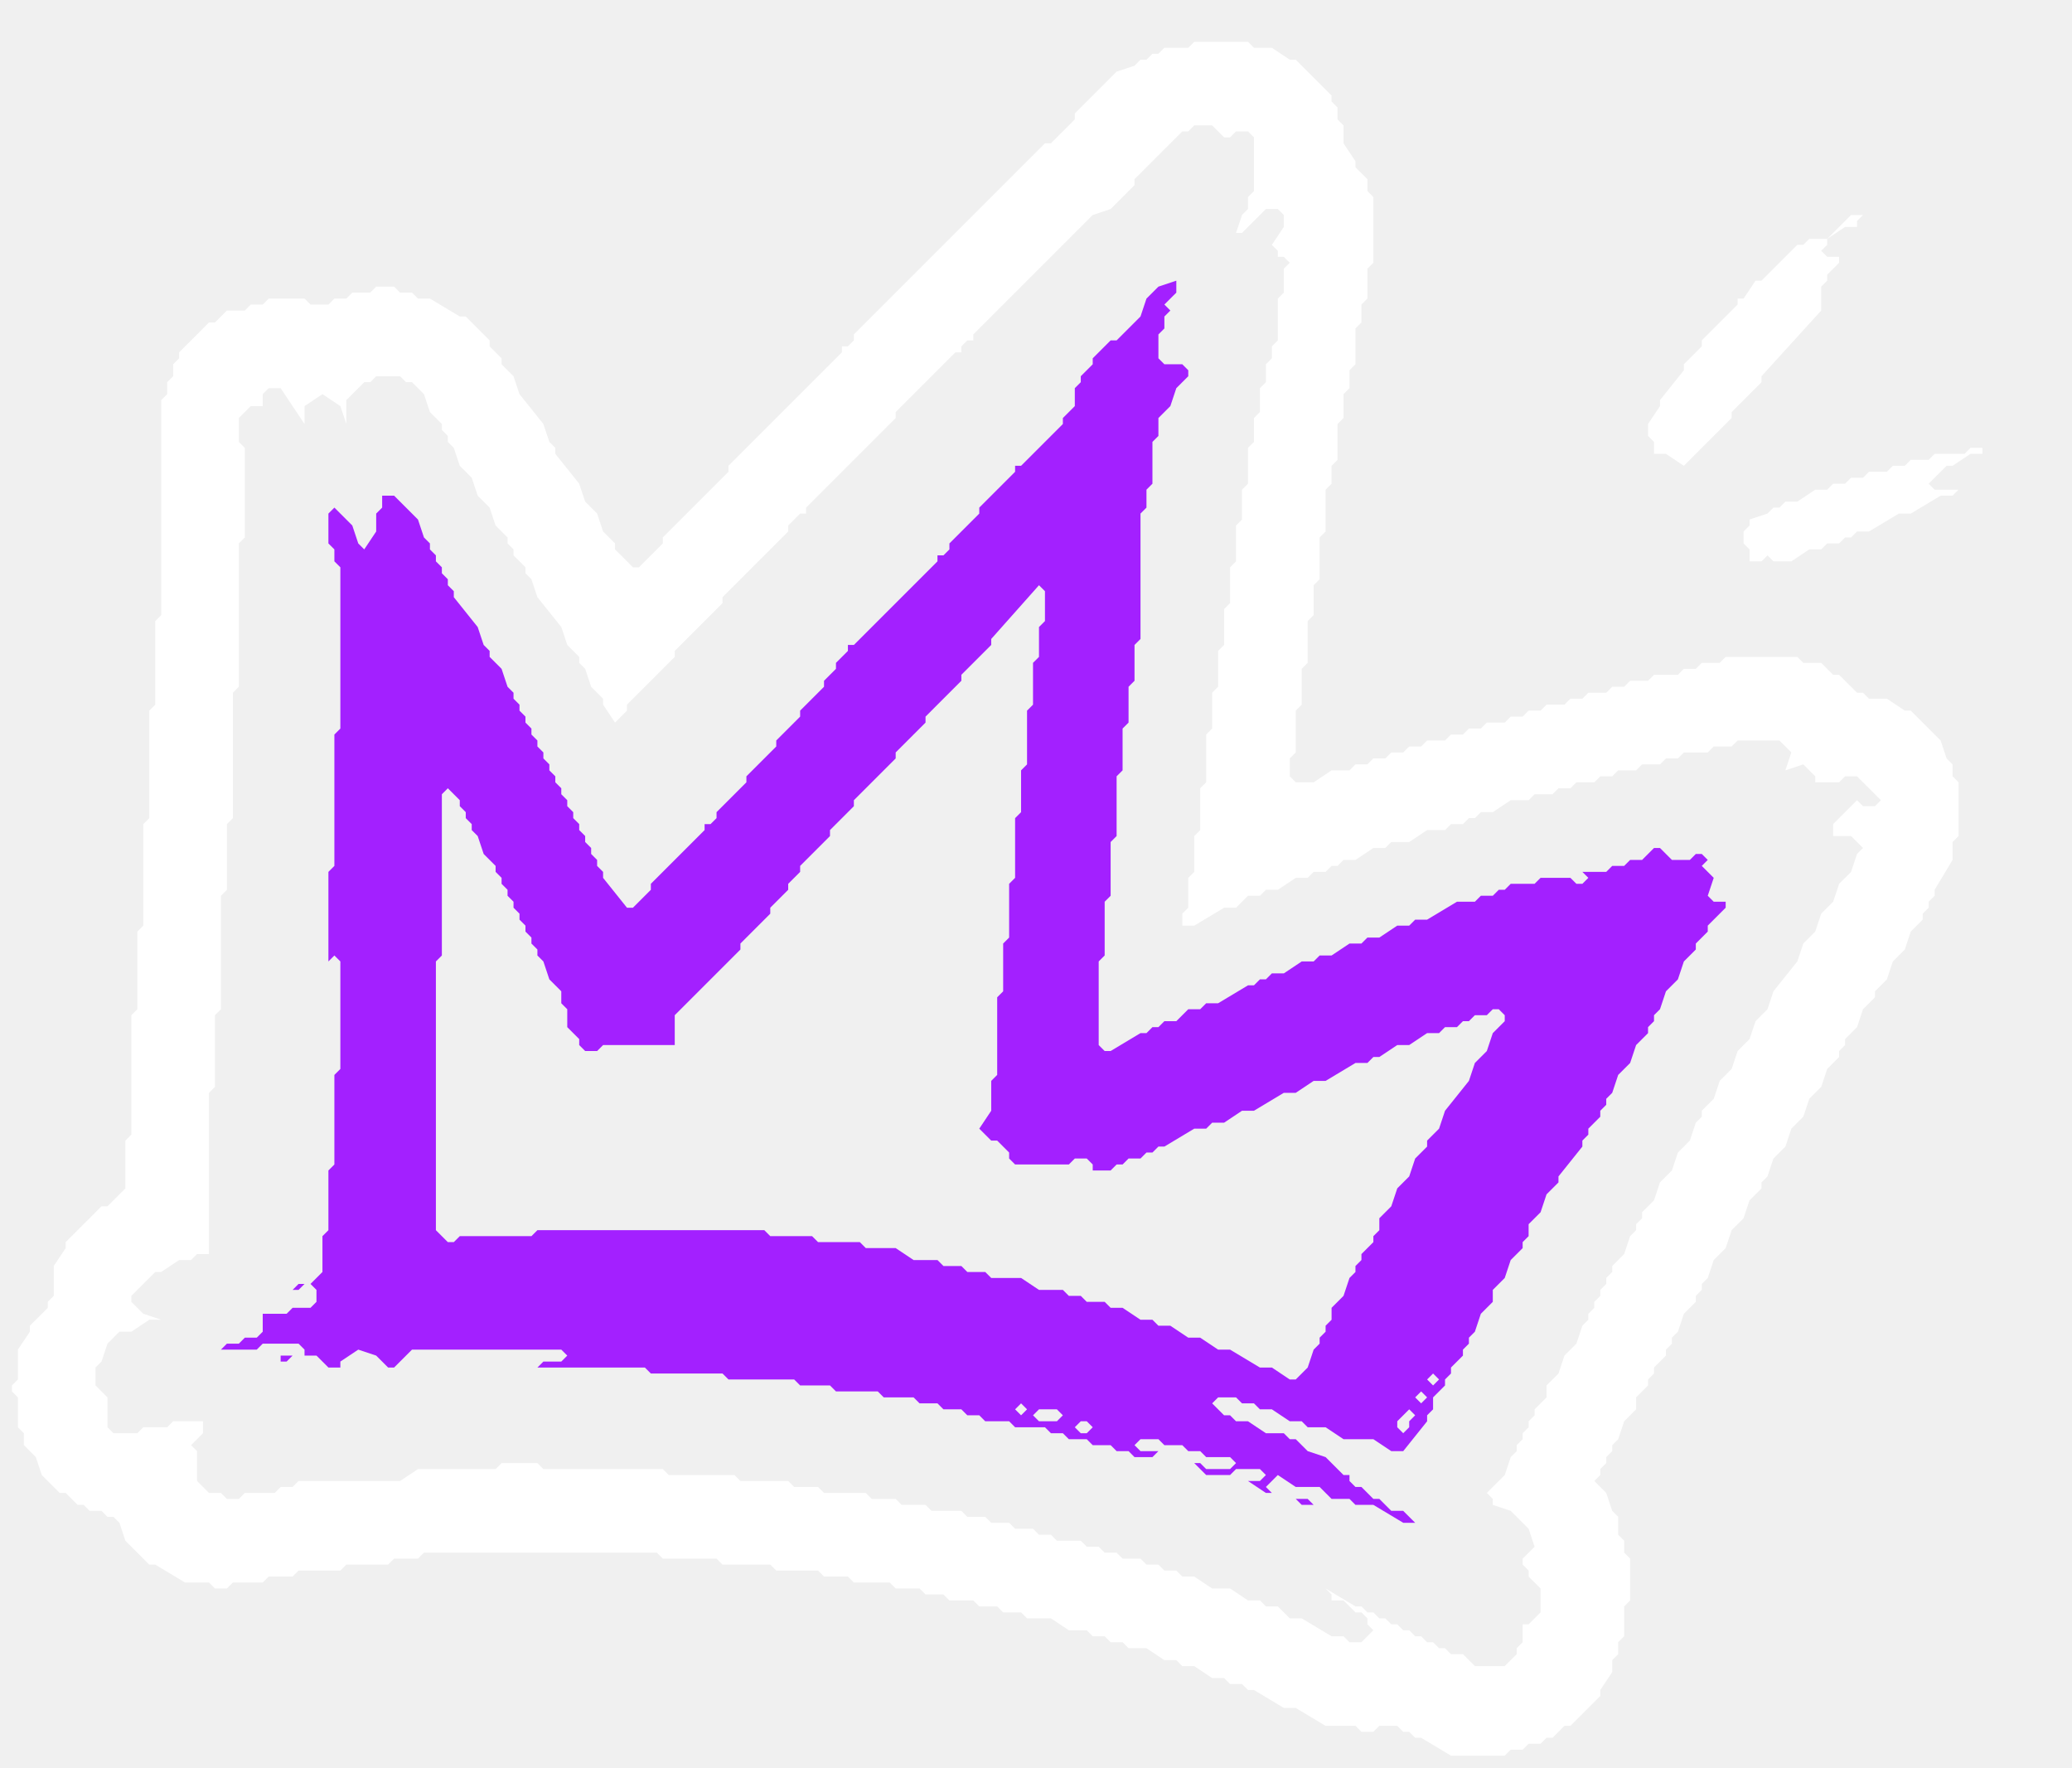
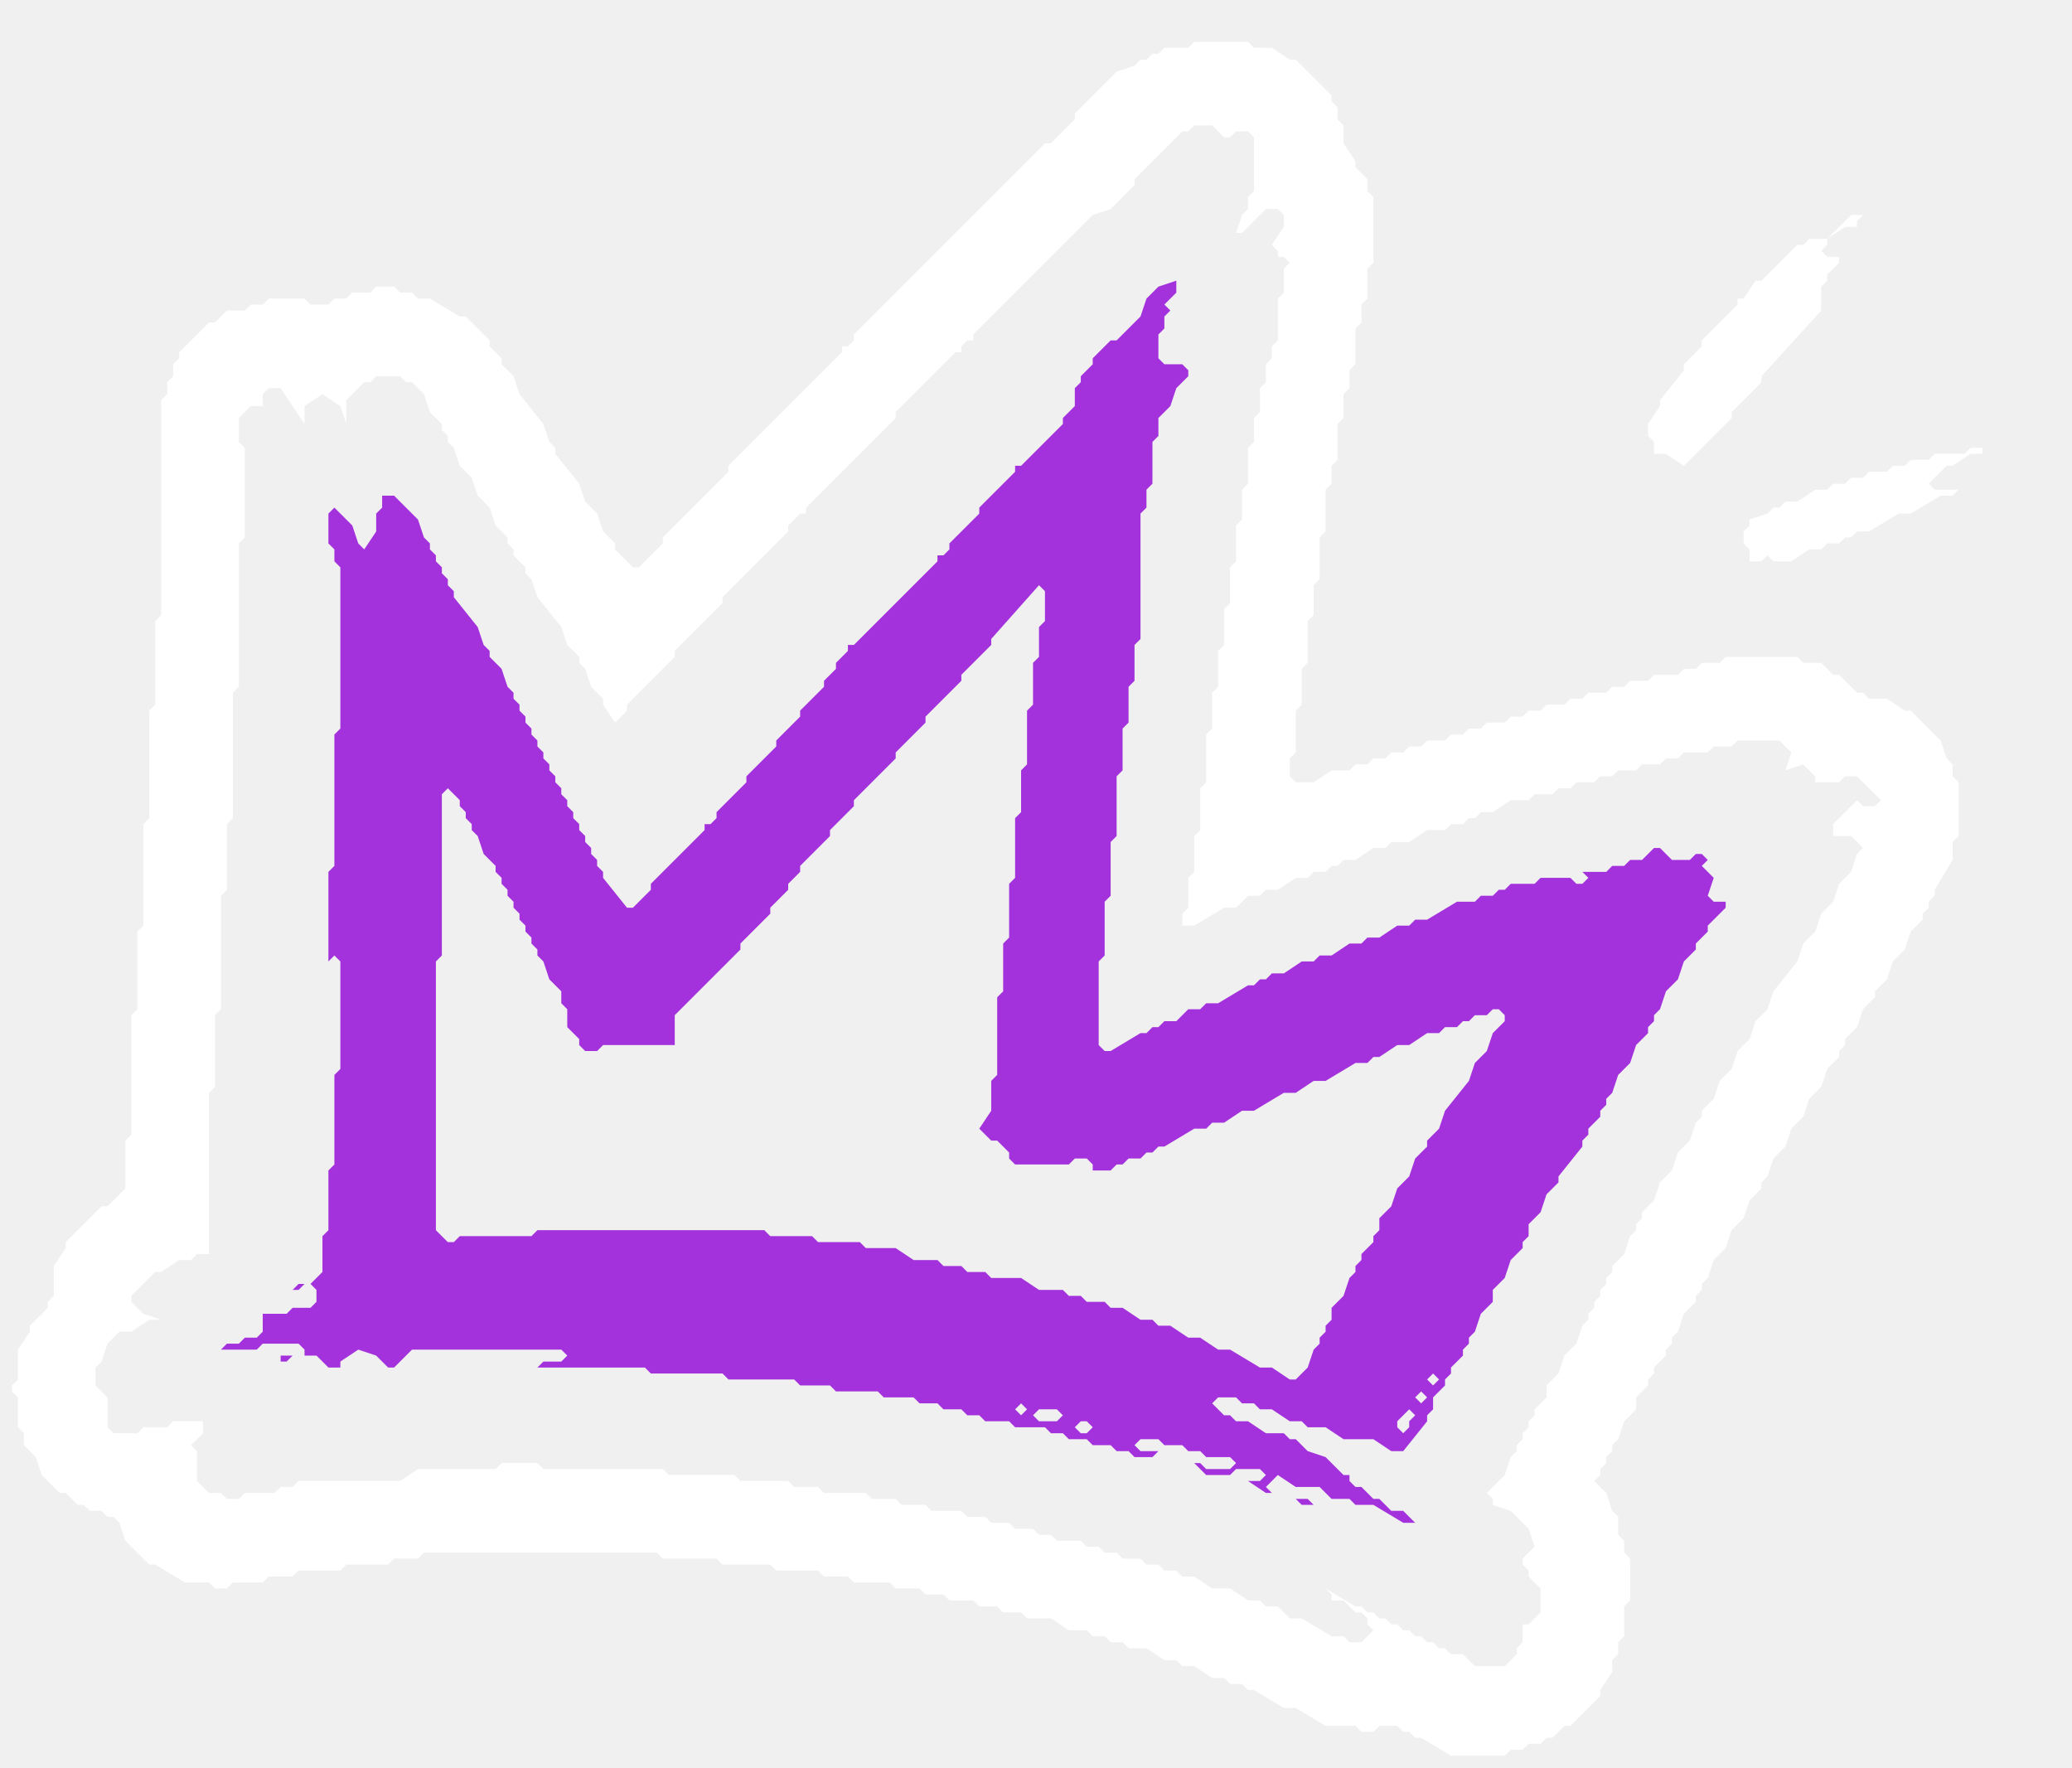
<svg xmlns="http://www.w3.org/2000/svg" viewBox="0 0 347 296">
-   <path fill="#A320FF" fill-rule="evenodd" d="M212,249L214,247L217,249L216,250L213,250ZM201,245L202,244L206,244L207,245L206,246L202,246ZM190,242L191,241L194,241L195,242L194,243L191,243ZM180,239L181,238L182,238L183,239L182,240L181,240ZM234,238L235,237L236,238L236,239L235,240L234,239ZM235,237L236,236L237,237L236,238ZM173,237L174,236L177,236L178,237L177,238L174,238ZM170,236L171,235L172,236L171,237ZM237,234L238,233L239,234L238,235ZM239,231L240,230L241,231L240,232ZM47,228L48,228L49,227L47,227ZM252,170L252,171L250,173L249,176L247,178L246,181L242,186L241,189L239,191L239,192L237,194L236,197L234,199L233,202L231,204L231,206L230,207L230,208L228,210L228,211L227,212L227,213L226,214L225,217L223,219L223,221L222,222L222,223L221,224L221,225L220,226L219,229L217,231L216,231L213,229L211,229L206,226L204,226L201,224L199,224L196,222L194,222L193,221L191,221L188,219L186,219L185,218L182,218L181,217L179,217L178,216L174,216L171,214L166,214L165,213L162,213L161,212L158,212L157,211L153,211L150,209L145,209L144,208L137,208L136,207L129,207L128,206L90,206L89,207L77,207L76,208L75,208L73,206L73,161L74,160L74,133L75,132L77,134L77,135L78,136L78,137L79,138L79,139L80,140L81,143L83,145L83,146L84,147L84,148L85,149L85,150L86,151L86,152L87,153L87,154L88,155L88,156L89,157L89,158L90,159L90,160L91,161L92,164L94,166L94,168L95,169L95,172L97,174L97,175L98,176L100,176L101,175L113,175L113,170L124,159L124,158L129,153L129,152L132,149L132,148L134,146L134,145L139,140L139,139L143,135L143,134L150,127L150,126L155,121L155,120L161,114L161,113L166,108L166,107L174,98L175,99L175,104L174,105L174,110L173,111L173,118L172,119L172,128L171,129L171,136L170,137L170,147L169,148L169,157L168,158L168,166L167,167L167,180L166,181L166,186L164,189L166,191L167,191L169,193L169,194L170,195L179,195L180,194L182,194L183,195L183,196L186,196L187,195L188,195L189,194L191,194L192,193L193,193L194,192L195,192L200,189L202,189L203,188L205,188L208,186L210,186L215,183L217,183L220,181L222,181L227,178L229,178L230,177L231,177L234,175L236,175L239,173L241,173L242,172L244,172L245,171L246,171L247,170L249,170L250,169L251,169ZM289,151L287,151L286,150L287,147L285,145L286,144L285,143L284,143L283,144L280,144L278,142L277,142L275,144L273,144L272,145L270,145L269,146L265,146L266,147L265,148L264,148L263,147L258,147L257,148L253,148L252,149L251,149L250,150L248,150L247,151L244,151L239,154L237,154L236,155L234,155L231,157L229,157L228,158L226,158L223,160L221,160L220,161L218,161L215,163L213,163L212,164L211,164L210,165L209,165L204,168L202,168L201,169L199,169L197,171L195,171L194,172L193,172L192,173L191,173L186,176L185,176L184,175L184,161L185,160L185,151L186,150L186,141L187,140L187,130L188,129L188,122L189,121L189,115L190,114L190,108L191,107L191,86L192,85L192,82L193,81L193,74L194,73L194,70L196,68L197,65L199,63L199,62L198,61L195,61L194,60L194,56L195,55L195,53L196,52L195,51L197,49L197,47L194,48L192,50L191,53L187,57L186,57L183,60L183,61L181,63L181,64L180,65L180,68L178,70L178,71L171,78L170,78L170,79L164,85L164,86L159,91L159,92L158,93L157,93L157,94L143,108L142,108L142,109L140,111L140,112L138,114L138,115L134,119L134,120L130,124L130,125L125,130L125,131L120,136L120,137L119,138L118,138L118,139L109,148L109,149L106,152L105,152L101,147L101,146L100,145L100,144L99,143L99,142L98,141L98,140L97,139L97,138L96,137L96,136L95,135L95,134L94,133L94,132L93,131L93,130L92,129L92,128L91,127L91,126L90,125L90,124L89,123L89,122L88,121L88,120L87,119L87,118L86,117L86,116L85,115L84,112L82,110L82,109L81,108L80,105L76,100L76,99L75,98L75,97L74,96L74,95L73,94L73,93L72,92L72,91L71,90L70,87L66,83L64,83L64,85L63,86L63,89L61,92L60,91L59,88L56,85L55,86L55,91L56,92L56,94L57,95L57,122L56,123L56,145L55,146L55,165L55,161L56,160L57,161L57,179L56,180L56,195L55,196L55,206L54,207L54,213L52,215L50,215L49,216L48,216L50,216L51,215L52,215L53,216L53,218L52,219L49,219L48,220L44,220L44,223L43,224L41,224L40,225L38,225L37,226L43,226L44,225L50,225L51,226L51,227L53,227L55,229L57,229L57,228L60,226L63,227L65,229L66,229L69,226L94,226L95,227L94,228L91,228L90,229L108,229L109,230L121,230L122,231L133,231L134,232L139,232L140,233L147,233L148,234L153,234L154,235L157,235L158,236L161,236L162,237L164,237L165,238L169,238L170,239L175,239L176,240L178,240L179,241L182,241L183,242L186,242L187,243L189,243L190,244L193,244L195,242L198,242L199,243L201,243L202,244L201,245L197,245L200,245L202,247L206,247L207,246L211,246L212,247L211,248L208,248L209,248L212,250L216,250L218,252L220,252L221,253L223,253L221,253L219,251L217,251L216,250L217,249L221,249L223,251L226,251L227,252L230,252L235,255L237,255L238,256L239,256L238,256L235,253L233,253L231,251L230,251L228,249L227,249L226,248L226,247L225,247L222,244L219,243L217,241L216,241L215,240L212,240L209,238L207,238L206,237L205,237L203,235L204,234L207,234L208,235L210,235L211,236L213,236L216,238L218,238L219,239L222,239L225,241L230,241L233,243L235,243L239,238L239,237L240,236L240,234L242,232L242,231L243,230L243,229L245,227L245,226L246,225L246,224L247,223L248,220L250,218L250,216L252,214L253,211L255,209L255,208L256,207L256,205L258,203L259,200L261,198L261,197L265,192L265,191L266,190L266,189L268,187L268,186L269,185L269,184L270,183L271,180L273,178L274,175L276,173L276,172L277,171L277,170L278,169L279,166L281,164L282,161L284,159L284,158L286,156L286,155L289,152Z" />
+   <path fill="#A432DC" fill-rule="evenodd" d="M212,249L214,247L217,249L216,250L213,250ZM201,245L202,244L206,244L207,245L206,246L202,246ZM190,242L191,241L194,241L195,242L194,243L191,243ZM180,239L181,238L182,238L183,239L182,240L181,240ZM234,238L235,237L236,238L236,239L235,240L234,239ZM235,237L236,236L237,237L236,238ZM173,237L174,236L177,236L178,237L177,238L174,238ZM170,236L171,235L172,236L171,237ZM237,234L238,233L239,234L238,235ZM239,231L240,230L241,231L240,232ZM47,228L48,228L49,227L47,227ZM252,170L252,171L250,173L249,176L247,178L246,181L242,186L241,189L239,191L239,192L237,194L236,197L234,199L233,202L231,204L231,206L230,207L230,208L228,210L228,211L227,212L227,213L226,214L225,217L223,219L223,221L222,222L222,223L221,224L221,225L220,226L219,229L217,231L216,231L213,229L211,229L206,226L204,226L201,224L199,224L196,222L194,222L193,221L191,221L188,219L186,219L185,218L182,218L181,217L179,217L178,216L174,216L171,214L166,214L165,213L162,213L161,212L158,212L157,211L153,211L150,209L145,209L144,208L137,208L136,207L129,207L128,206L90,206L89,207L77,207L76,208L75,208L73,206L73,161L74,160L74,133L75,132L77,134L77,135L78,136L78,137L79,138L79,139L80,140L81,143L83,145L83,146L84,147L84,148L85,149L85,150L86,151L86,152L87,153L87,154L88,155L88,156L89,157L89,158L90,159L90,160L91,161L92,164L94,166L94,168L95,169L95,172L97,174L97,175L98,176L100,176L101,175L113,175L113,170L124,159L124,158L129,153L129,152L132,149L132,148L134,146L134,145L139,140L139,139L143,135L143,134L150,127L150,126L155,121L155,120L161,114L161,113L166,108L166,107L174,98L175,99L175,104L174,105L174,110L173,111L173,118L172,119L172,128L171,129L171,136L170,137L170,147L169,148L169,157L168,158L168,166L167,167L167,180L166,181L166,186L164,189L166,191L167,191L169,193L169,194L170,195L179,195L180,194L182,194L183,195L183,196L186,196L187,195L188,195L189,194L191,194L192,193L193,193L194,192L195,192L200,189L202,189L203,188L205,188L208,186L210,186L215,183L217,183L220,181L222,181L227,178L229,178L230,177L231,177L234,175L236,175L239,173L241,173L242,172L244,172L245,171L246,171L247,170L249,170L250,169L251,169ZM289,151L287,151L286,150L287,147L285,145L286,144L285,143L284,143L283,144L280,144L278,142L277,142L275,144L273,144L272,145L270,145L269,146L265,146L266,147L265,148L264,148L263,147L258,147L257,148L253,148L252,149L251,149L250,150L248,150L247,151L244,151L239,154L237,154L236,155L234,155L231,157L229,157L228,158L226,158L223,160L221,160L220,161L218,161L215,163L213,163L212,164L211,164L210,165L209,165L204,168L202,168L201,169L199,169L197,171L195,171L194,172L193,172L192,173L191,173L186,176L185,176L184,175L184,161L185,160L185,151L186,150L186,141L187,140L187,130L188,129L188,122L189,121L189,115L190,114L190,108L191,107L191,86L192,85L192,82L193,81L193,74L194,73L194,70L196,68L197,65L199,63L199,62L198,61L195,61L194,60L194,56L195,55L195,53L196,52L195,51L197,49L197,47L194,48L192,50L191,53L187,57L186,57L183,60L183,61L181,63L181,64L180,65L180,68L178,70L178,71L171,78L170,78L170,79L164,85L164,86L159,91L159,92L158,93L157,93L157,94L143,108L142,108L142,109L140,111L140,112L138,114L138,115L134,119L134,120L130,124L130,125L125,130L125,131L120,136L120,137L119,138L118,138L118,139L109,148L109,149L106,152L105,152L101,147L101,146L100,145L100,144L99,143L99,142L98,141L98,140L97,139L97,138L96,137L96,136L95,135L95,134L94,133L94,132L93,131L93,130L92,129L92,128L91,127L91,126L90,125L90,124L89,123L89,122L88,121L88,120L87,119L87,118L86,117L86,116L85,115L84,112L82,110L82,109L81,108L80,105L76,100L76,99L75,98L75,97L74,96L74,95L73,94L73,93L72,92L72,91L71,90L70,87L66,83L64,83L64,85L63,86L63,89L61,92L60,91L59,88L56,85L55,86L55,91L56,92L56,94L57,95L57,122L56,123L56,145L55,146L55,165L55,161L56,160L57,161L57,179L56,180L56,195L55,196L55,206L54,207L54,213L52,215L50,215L49,216L48,216L50,216L51,215L52,215L53,216L53,218L52,219L49,219L48,220L44,220L44,223L43,224L41,224L40,225L38,225L37,226L43,226L44,225L50,225L51,226L51,227L53,227L55,229L57,229L57,228L60,226L63,227L65,229L66,229L69,226L94,226L95,227L94,228L91,228L90,229L108,229L109,230L121,230L122,231L133,231L134,232L139,232L140,233L147,233L148,234L153,234L154,235L157,235L158,236L161,236L162,237L164,237L165,238L169,238L170,239L175,239L176,240L178,240L179,241L182,241L183,242L186,242L187,243L189,243L190,244L193,244L195,242L198,242L199,243L201,243L202,244L201,245L197,245L200,245L202,247L206,247L207,246L211,246L212,247L211,248L208,248L209,248L212,250L216,250L218,252L220,252L221,253L223,253L221,253L219,251L217,251L216,250L217,249L221,249L223,251L226,251L227,252L230,252L235,255L237,255L238,256L239,256L238,256L235,253L233,253L231,251L230,251L228,249L227,249L226,248L226,247L225,247L222,244L219,243L217,241L216,241L215,240L212,240L209,238L207,238L206,237L205,237L203,235L204,234L207,234L208,235L210,235L211,236L213,236L216,238L218,238L219,239L222,239L225,241L230,241L233,243L235,243L239,238L239,237L240,236L240,234L242,232L242,231L243,230L243,229L245,227L245,226L246,225L246,224L247,223L248,220L250,218L250,216L252,214L253,211L255,209L255,208L256,207L256,205L258,203L259,200L261,198L261,197L265,192L265,191L266,190L266,189L268,187L268,186L269,185L269,184L270,183L271,180L273,178L274,175L276,173L276,172L277,171L277,170L278,169L279,166L281,164L282,161L284,159L284,158L286,156L286,155L289,152Z" />
  <path fill="#FFFFFF" fill-rule="evenodd" d="M332,75L330,75L329,76L324,76L323,77L320,77L319,78L317,78L316,79L313,79L312,80L310,80L309,81L307,81L306,82L304,82L301,84L299,84L298,85L297,85L296,86L293,87L293,88L292,89L292,91L293,92L293,94L295,94L296,93L297,94L300,94L303,92L305,92L306,91L308,91L309,90L310,90L311,89L313,89L318,86L320,86L325,83L327,83L328,82L324,82L323,81L326,78L327,78L330,76L332,76ZM312,36L310,36L306,40L303,40L302,41L301,41L295,47L294,47L292,50L291,50L291,51L285,57L285,58L282,61L282,62L278,67L278,68L276,71L276,73L277,74L277,76L279,76L282,78L290,70L290,69L295,64L295,63L305,52L305,48L306,47L306,46L308,44L308,43L306,43L305,42L306,41L306,40L309,38L311,38L311,37ZM315,134L314,135L312,135L311,134L307,138L307,140L310,140L312,142L311,143L310,146L308,148L307,151L305,153L304,156L302,158L301,161L297,166L296,169L294,171L293,174L291,176L290,179L288,181L287,184L285,186L285,187L284,188L283,191L281,193L280,196L278,198L277,201L275,203L275,204L274,205L274,206L273,207L272,210L270,212L270,213L269,214L269,215L268,216L268,217L267,218L267,219L266,220L266,221L265,222L264,225L262,227L261,230L259,232L259,234L257,236L257,237L256,238L256,239L255,240L255,241L254,242L254,243L253,244L252,247L249,250L250,251L250,252L253,253L256,256L257,259L255,261L255,262L256,263L256,264L258,266L258,270L256,272L255,272L255,275L254,276L254,277L252,279L247,279L245,277L243,277L242,276L241,276L240,275L239,275L238,274L237,274L236,273L235,273L234,272L233,272L232,271L231,271L230,270L229,270L228,269L227,269L222,266L220,266L222,266L223,267L223,268L225,268L227,270L228,270L229,271L229,272L230,273L228,275L226,275L225,274L223,274L218,271L216,271L214,269L212,269L211,268L209,268L206,266L203,266L200,264L198,264L197,263L195,263L194,262L192,262L191,261L188,261L187,260L185,260L184,259L182,259L181,258L177,258L176,257L174,257L173,256L170,256L169,255L166,255L165,254L162,254L161,253L156,253L155,252L151,252L150,251L146,251L145,250L138,250L137,249L133,249L132,248L124,248L123,247L112,247L111,246L91,246L90,245L84,245L83,246L70,246L67,248L50,248L49,249L47,249L46,250L41,250L40,251L38,251L37,250L35,250L33,248L33,243L32,242L34,240L34,238L29,238L28,239L24,239L23,240L19,240L18,239L18,234L16,232L16,229L17,228L18,225L20,223L22,223L25,221L27,221L24,220L22,218L22,217L26,213L27,213L30,211L32,211L33,210L35,210L35,183L36,182L36,170L37,169L37,150L38,149L38,138L39,137L39,116L40,115L40,91L41,90L41,75L40,74L40,70L42,68L44,68L44,66L45,65L47,65L51,71L51,68L54,66L57,68L58,71L58,67L61,64L62,64L63,63L67,63L68,64L69,64L71,66L72,69L74,71L74,72L75,73L75,74L76,75L77,78L79,80L80,83L82,85L83,88L85,90L85,91L86,92L86,93L88,95L88,96L89,97L90,100L94,105L95,108L97,110L97,111L98,112L99,115L101,117L101,118L103,121L105,119L105,118L113,110L113,109L121,101L121,100L132,89L132,88L134,86L135,86L135,85L150,70L150,69L160,59L161,59L161,58L162,57L163,57L163,56L183,36L186,35L190,31L190,30L198,22L199,22L200,21L203,21L205,23L206,23L207,22L209,22L210,23L210,32L209,33L209,35L208,36L207,39L208,39L212,35L214,35L215,36L215,38L213,41L214,42L214,43L215,43L216,44L215,45L215,49L214,50L214,57L213,58L213,60L212,61L212,64L211,65L211,69L210,70L210,74L209,75L209,81L208,82L208,87L207,88L207,94L206,95L206,101L205,102L205,108L204,109L204,115L203,116L203,122L202,123L202,131L201,132L201,139L200,140L200,146L199,147L199,152L198,153L198,155L200,155L205,152L207,152L209,150L211,150L212,149L214,149L217,147L219,147L220,146L222,146L223,145L224,145L225,144L227,144L230,142L232,142L233,141L236,141L239,139L242,139L243,138L245,138L246,137L247,137L248,136L250,136L253,134L256,134L257,133L260,133L261,132L263,132L264,131L267,131L268,130L270,130L271,129L274,129L275,128L278,128L279,127L281,127L282,126L286,126L287,125L290,125L291,124L298,124L300,126L299,129L302,128L304,130L304,131L308,131L309,130L311,130ZM327,128L326,127L325,124L320,119L319,119L316,117L313,117L312,116L311,116L308,113L307,113L305,111L302,111L301,110L289,110L288,111L285,111L284,112L282,112L281,113L277,113L276,114L273,114L272,115L270,115L269,116L266,116L265,117L263,117L262,118L259,118L258,119L256,119L255,120L253,120L252,121L249,121L248,122L246,122L245,123L243,123L242,124L239,124L238,125L236,125L235,126L233,126L232,127L230,127L229,128L227,128L226,129L223,129L220,131L217,131L216,130L216,127L217,126L217,119L218,118L218,112L219,111L219,104L220,103L220,98L221,97L221,90L222,89L222,82L223,81L223,78L224,77L224,71L225,70L225,66L226,65L226,62L227,61L227,55L228,54L228,51L229,50L229,45L230,44L230,33L229,32L229,30L227,28L227,27L225,24L225,21L224,20L224,18L223,17L223,16L217,10L216,10L213,8L210,8L209,7L200,7L199,8L195,8L194,9L193,9L192,10L191,10L190,11L187,12L180,19L180,20L176,24L175,24L143,56L143,57L142,58L141,58L141,59L122,78L122,79L111,90L111,91L107,95L106,95L103,92L103,91L101,89L100,86L98,84L97,81L93,76L93,75L92,74L91,71L87,66L86,63L84,61L84,60L82,58L82,57L78,53L77,53L72,50L70,50L69,49L67,49L66,48L63,48L62,49L59,49L58,50L56,50L55,51L52,51L51,50L45,50L44,51L42,51L41,52L38,52L36,54L35,54L30,59L30,60L29,61L29,63L28,64L28,66L27,67L27,103L26,104L26,118L25,119L25,137L24,138L24,155L23,156L23,169L22,170L22,190L21,191L21,199L18,202L17,202L11,208L11,209L9,212L9,217L8,218L8,219L5,222L5,223L3,226L3,231L2,232L2,233L3,234L3,239L4,240L4,242L6,244L7,247L10,250L11,250L13,252L14,252L15,253L17,253L18,254L19,254L20,255L21,258L25,262L26,262L31,265L35,265L36,266L38,266L39,265L44,265L45,264L49,264L50,263L57,263L58,262L65,262L66,261L70,261L71,260L110,260L111,261L120,261L121,262L129,262L130,263L137,263L138,264L142,264L143,265L149,265L150,266L154,266L155,267L158,267L159,268L163,268L164,269L167,269L168,270L171,270L172,271L176,271L179,273L182,273L183,274L185,274L186,275L188,275L189,276L192,276L195,278L197,278L198,279L200,279L203,281L205,281L206,282L208,282L209,283L210,283L215,286L217,286L222,289L227,289L228,290L230,290L231,289L234,289L235,290L236,290L237,291L238,291L243,294L252,294L253,293L255,293L256,292L258,292L259,291L260,291L262,289L263,289L268,284L268,283L270,280L270,278L271,277L271,275L272,274L272,269L273,268L273,261L272,260L272,258L271,257L271,254L270,253L269,250L267,248L268,247L268,246L269,245L269,244L270,243L270,242L271,241L272,238L274,236L274,234L276,232L276,231L277,230L277,229L279,227L279,226L280,225L280,224L281,223L282,220L284,218L284,217L285,216L285,215L286,214L287,211L289,209L290,206L292,204L293,201L295,199L295,198L296,197L297,194L299,192L300,189L302,187L303,184L305,182L306,179L308,177L308,176L309,175L309,174L311,172L312,169L314,167L314,166L316,164L317,161L319,159L320,156L322,154L322,153L323,152L323,151L324,150L324,149L327,144L327,141L328,140L328,131L327,130Z" />
</svg>
